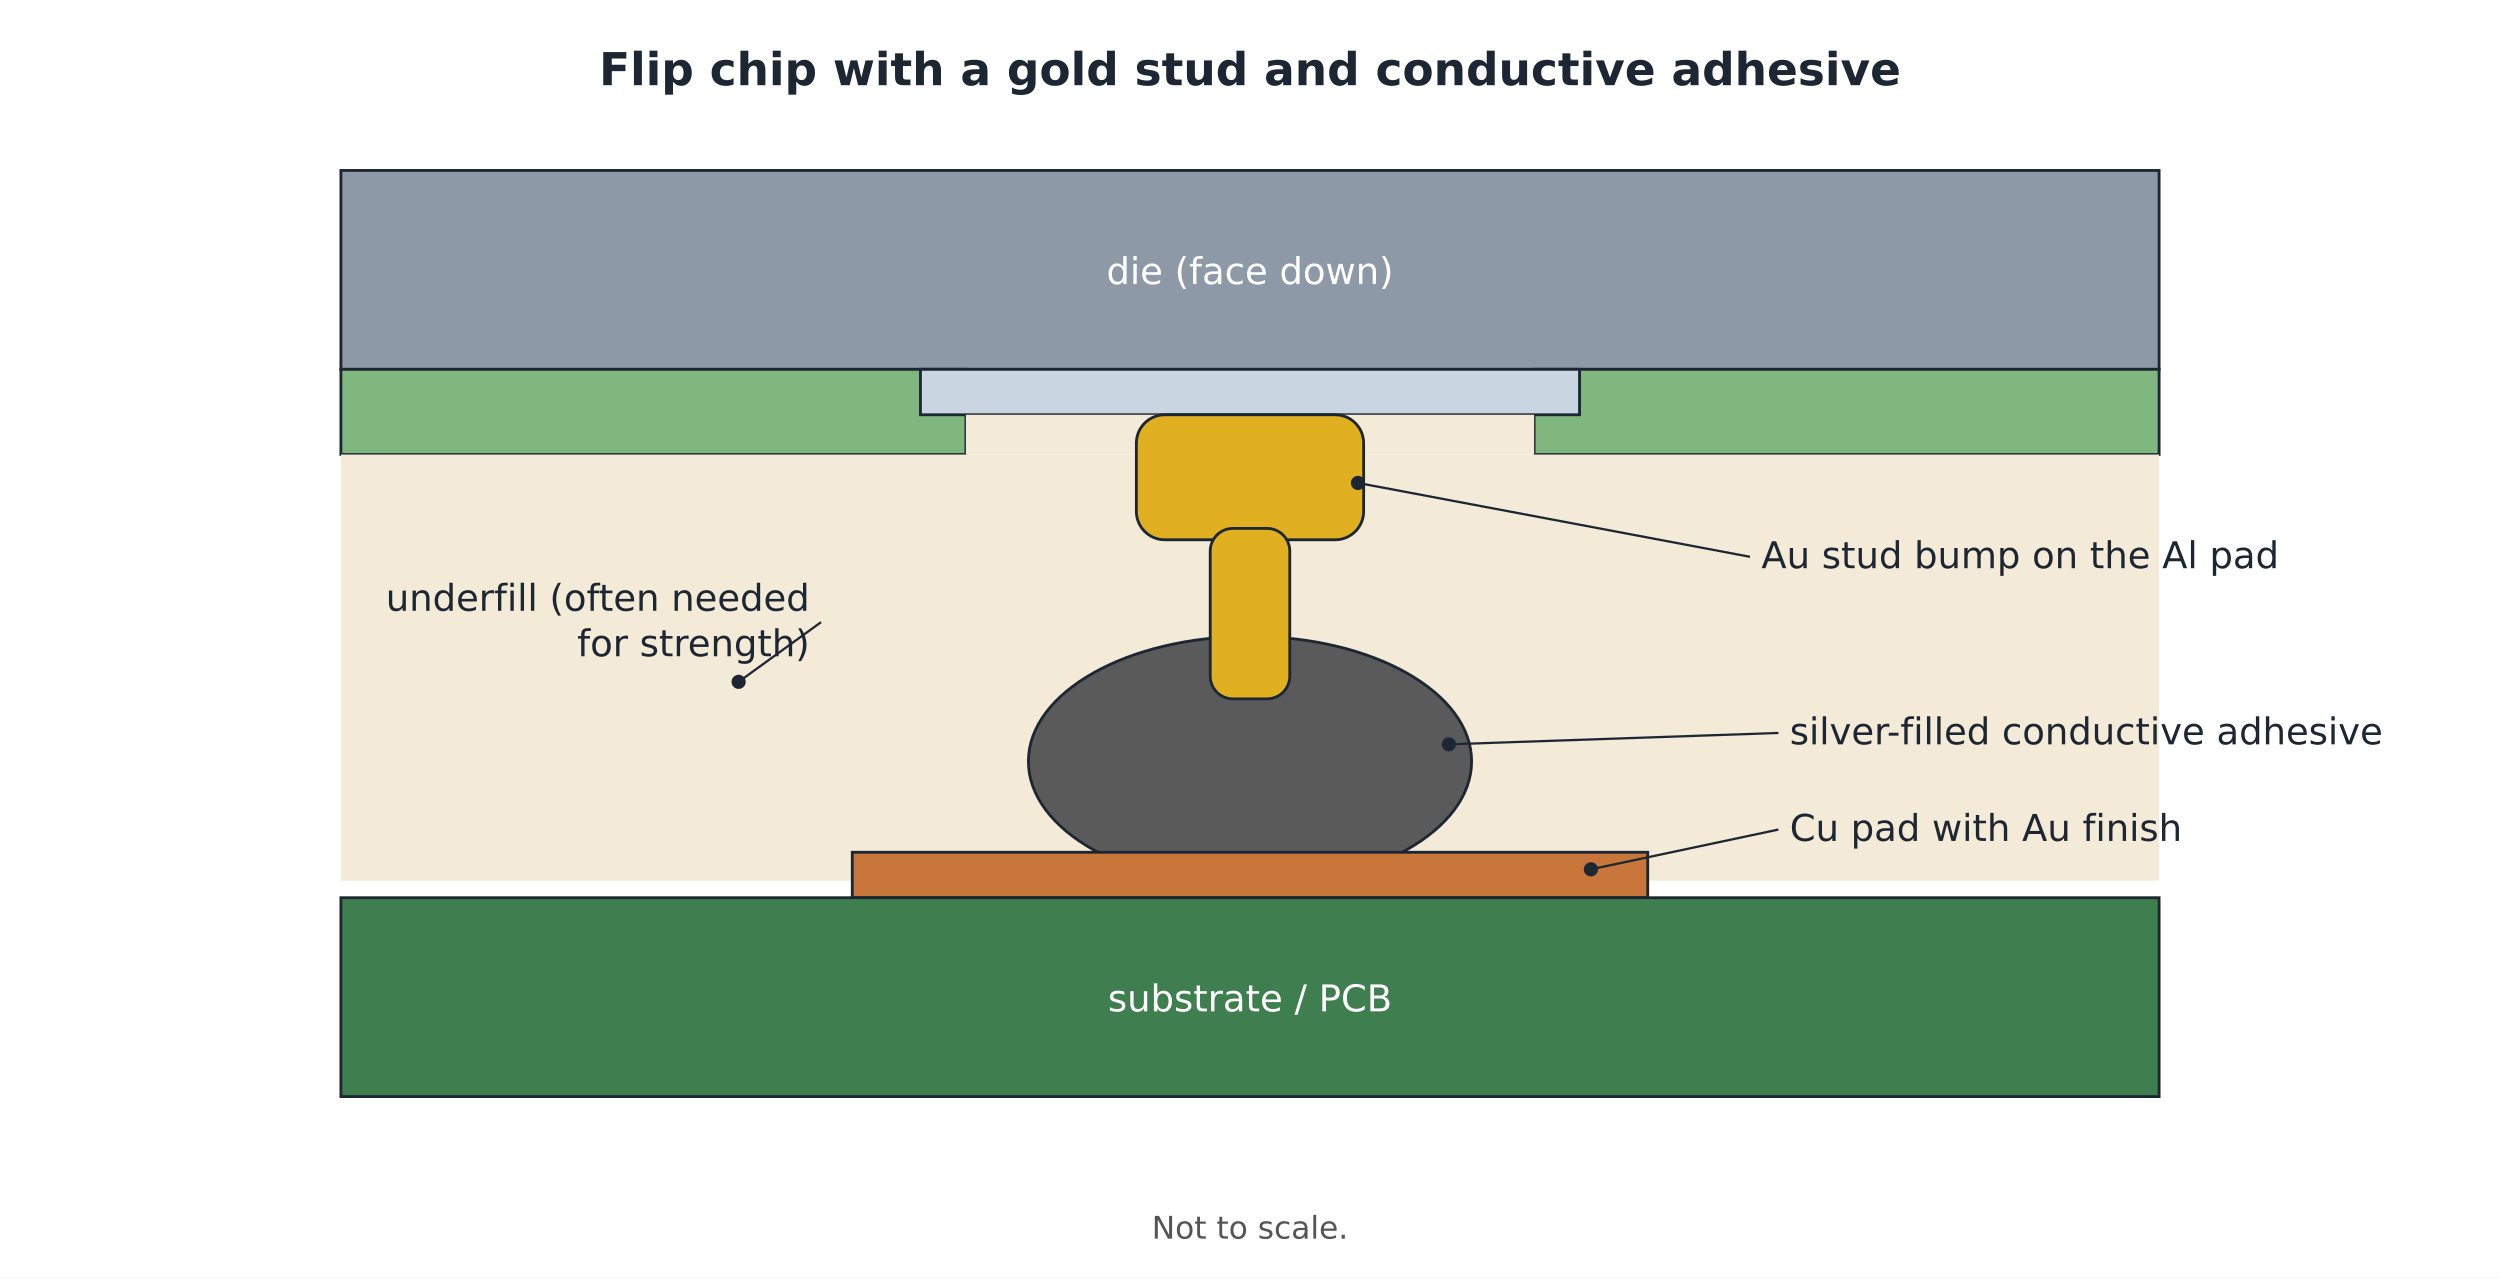
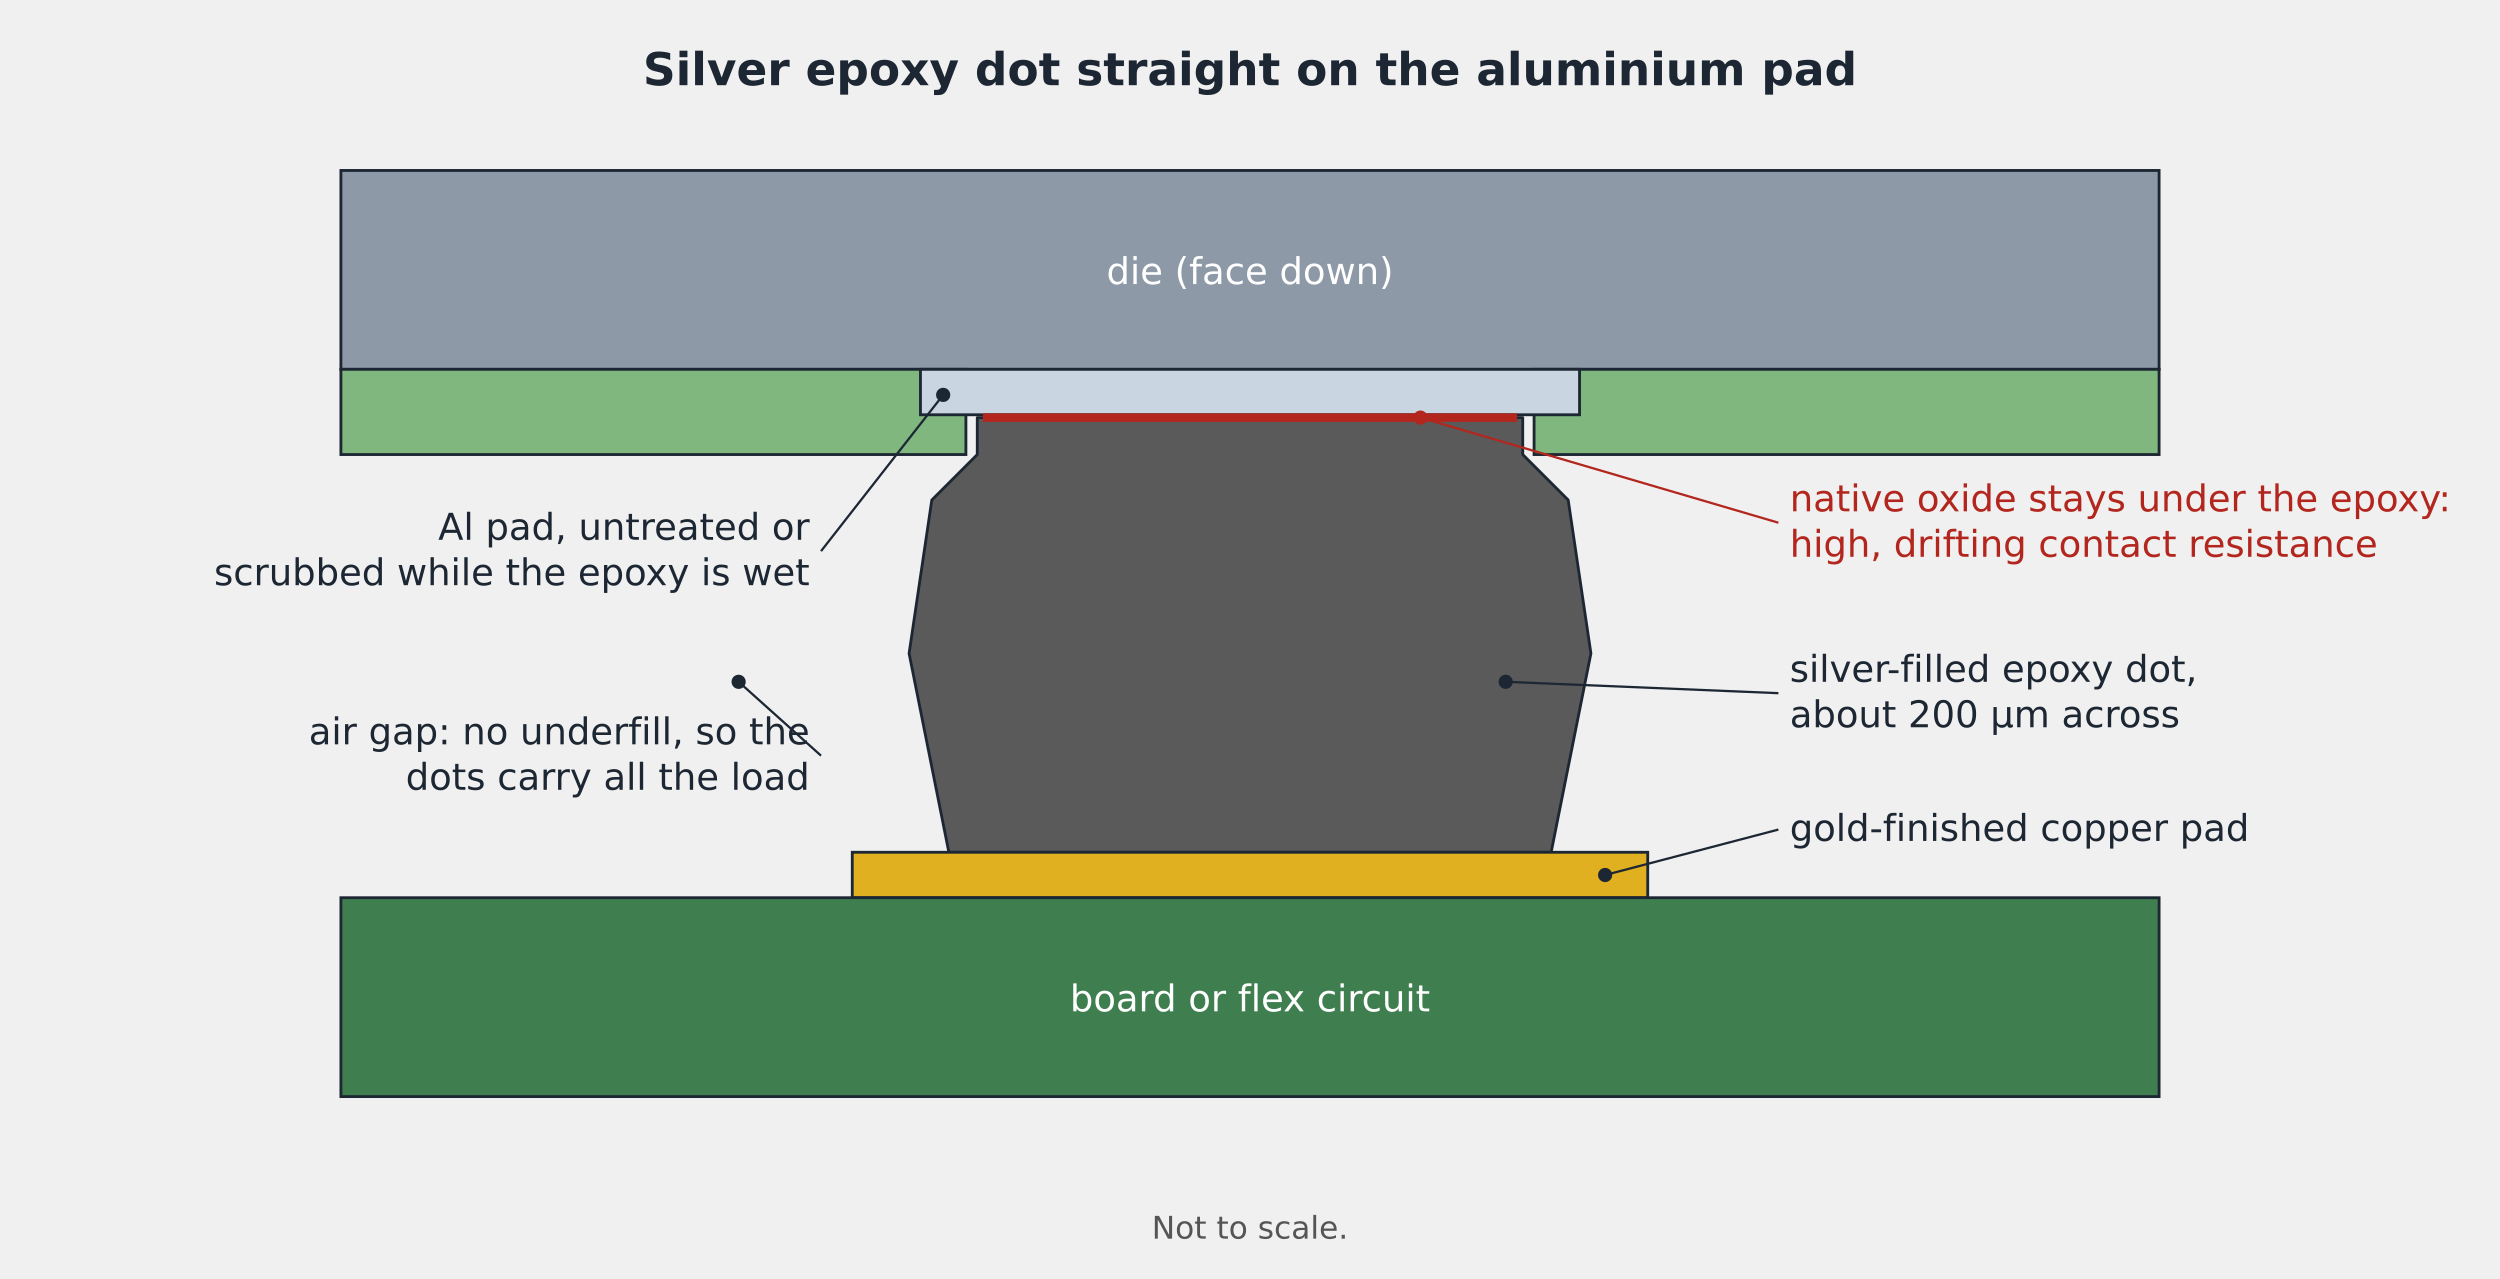
- <svg xmlns="http://www.w3.org/2000/svg" viewBox="0 0 880 450" width="880" height="450" role="img" aria-label="Stud bump with conductive adhesive flip chip joint">
+ <svg xmlns="http://www.w3.org/2000/svg" viewBox="0 0 880 450" width="880" height="450" role="img" aria-label="Silver epoxy dot joining a bare aluminium pad to a board pad">
  <defs>
    <marker id="arr" viewBox="0 0 10 10" refX="9" refY="5" markerWidth="7" markerHeight="7" orient="auto-start-reverse">
      <path d="M0,0 L10,5 L0,10 z" fill="#1d2733" />
    </marker>
  </defs>
-   <rect width="880" height="450" fill="#ffffff" />
  <g transform="translate(60,0)">
-     <text x="380" y="30" font-size="16" text-anchor="middle" fill="#1d2733" font-weight="bold" font-family="DejaVu Sans, Arial, Helvetica, sans-serif">Flip chip with a gold stud and conductive adhesive</text>
+     <text x="380" y="30" font-size="16" text-anchor="middle" fill="#1d2733" font-weight="bold" font-family="DejaVu Sans, Arial, Helvetica, sans-serif">Silver epoxy dot straight on the aluminium pad</text>
    <rect x="60" y="60" width="640" height="70" rx="0" fill="#8d99a6" stroke="#1d2733" stroke-width="1" />
    <text x="380" y="100" font-size="13" text-anchor="middle" fill="#ffffff" font-weight="normal" font-family="DejaVu Sans, Arial, Helvetica, sans-serif">die (face down)</text>
    <rect x="60" y="130" width="220" height="30" rx="0" fill="#7fb77e" stroke="#1d2733" stroke-width="1" />
    <rect x="480" y="130" width="220" height="30" rx="0" fill="#7fb77e" stroke="#1d2733" stroke-width="1" />
    <rect x="264" y="130" width="232" height="16" rx="0" fill="#c9d6e2" stroke="#1d2733" stroke-width="1" />
-     <rect x="60" y="160" width="640" height="150" rx="0" fill="#f3ead7" stroke="none" stroke-width="1" />
-     <rect x="280" y="146" width="200" height="14" rx="0" fill="#f3ead7" stroke="none" stroke-width="1" />
-     <ellipse cx="380" cy="268" rx="78" ry="44" fill="#5a5a5a" stroke="#1d2733" />
-     <rect x="340" y="146" width="80" height="44" rx="10" fill="#e0b020" stroke="#1d2733" stroke-width="1" />
-     <rect x="366" y="186" width="28" height="60" rx="8" fill="#e0b020" stroke="#1d2733" stroke-width="1" />
-     <rect x="240" y="300" width="280" height="16" rx="0" fill="#c8763a" stroke="#1d2733" stroke-width="1" />
+     <polygon points="284.0,147.0 476.0,147.0 476.0,160.0 492.0,176.0 500.0,230.0 486.0,300.0 274.0,300.0 260.0,230.0 268.0,176.0 284.0,160.0" fill="#5a5a5a" stroke="#1d2733" stroke-width="1" stroke-linejoin="round" />
+     <line x1="286" y1="147" x2="474" y2="147" stroke="#b3261e" stroke-width="3" />
+     <rect x="240" y="300" width="280" height="16" rx="0" fill="#e0b020" stroke="#1d2733" stroke-width="1" />
    <rect x="60" y="316" width="640" height="70" rx="0" fill="#3f7f4f" stroke="#1d2733" stroke-width="1" />
-     <text x="380" y="356" font-size="13" text-anchor="middle" fill="#ffffff" font-weight="normal" font-family="DejaVu Sans, Arial, Helvetica, sans-serif">substrate / PCB</text>
-     <line x1="556" y1="196" x2="418" y2="170" stroke="#1d2733" stroke-width="0.8" />
-     <circle cx="418" cy="170" r="2" fill="#1d2733" stroke="#1d2733" stroke-width="1" />
-     <text x="560" y="200" font-size="13" text-anchor="start" fill="#1d2733" font-weight="normal" font-family="DejaVu Sans, Arial, Helvetica, sans-serif">Au stud bump on the Al pad</text>
-     <line x1="566" y1="258" x2="450" y2="262" stroke="#1d2733" stroke-width="0.8" />
-     <circle cx="450" cy="262" r="2" fill="#1d2733" stroke="#1d2733" stroke-width="1" />
-     <text x="570" y="262" font-size="13" text-anchor="start" fill="#1d2733" font-weight="normal" font-family="DejaVu Sans, Arial, Helvetica, sans-serif">silver-filled conductive adhesive</text>
-     <line x1="566" y1="292" x2="500" y2="306" stroke="#1d2733" stroke-width="0.8" />
-     <circle cx="500" cy="306" r="2" fill="#1d2733" stroke="#1d2733" stroke-width="1" />
-     <text x="570" y="296" font-size="13" text-anchor="start" fill="#1d2733" font-weight="normal" font-family="DejaVu Sans, Arial, Helvetica, sans-serif">Cu pad with Au finish</text>
-     <line x1="229" y1="219" x2="200" y2="240" stroke="#1d2733" stroke-width="0.8" />
+     <text x="380" y="356" font-size="13" text-anchor="middle" fill="#ffffff" font-weight="normal" font-family="DejaVu Sans, Arial, Helvetica, sans-serif">board or flex circuit</text>
+     <line x1="566" y1="184" x2="440" y2="147" stroke="#b3261e" stroke-width="0.8" />
+     <circle cx="440" cy="147" r="2" fill="#b3261e" stroke="#b3261e" stroke-width="1" />
+     <text x="570" y="180" font-size="13" text-anchor="start" fill="#b3261e" font-weight="normal" font-family="DejaVu Sans, Arial, Helvetica, sans-serif">native oxide stays under the epoxy:</text>
+     <text x="570" y="196" font-size="13" text-anchor="start" fill="#b3261e" font-weight="normal" font-family="DejaVu Sans, Arial, Helvetica, sans-serif">high, drifting contact resistance</text>
+     <line x1="566" y1="244" x2="470" y2="240" stroke="#1d2733" stroke-width="0.8" />
+     <circle cx="470" cy="240" r="2" fill="#1d2733" stroke="#1d2733" stroke-width="1" />
+     <text x="570" y="240" font-size="13" text-anchor="start" fill="#1d2733" font-weight="normal" font-family="DejaVu Sans, Arial, Helvetica, sans-serif">silver-filled epoxy dot,</text>
+     <text x="570" y="256" font-size="13" text-anchor="start" fill="#1d2733" font-weight="normal" font-family="DejaVu Sans, Arial, Helvetica, sans-serif">about 200 µm across</text>
+     <line x1="566" y1="292" x2="505" y2="308" stroke="#1d2733" stroke-width="0.8" />
+     <circle cx="505" cy="308" r="2" fill="#1d2733" stroke="#1d2733" stroke-width="1" />
+     <text x="570" y="296" font-size="13" text-anchor="start" fill="#1d2733" font-weight="normal" font-family="DejaVu Sans, Arial, Helvetica, sans-serif">gold-finished copper pad</text>
+     <line x1="229" y1="194" x2="272" y2="139" stroke="#1d2733" stroke-width="0.8" />
+     <circle cx="272" cy="139" r="2" fill="#1d2733" stroke="#1d2733" stroke-width="1" />
+     <text x="225" y="190" font-size="13" text-anchor="end" fill="#1d2733" font-weight="normal" font-family="DejaVu Sans, Arial, Helvetica, sans-serif">Al pad, untreated or</text>
+     <text x="225" y="206" font-size="13" text-anchor="end" fill="#1d2733" font-weight="normal" font-family="DejaVu Sans, Arial, Helvetica, sans-serif">scrubbed while the epoxy is wet</text>
+     <line x1="229" y1="266" x2="200" y2="240" stroke="#1d2733" stroke-width="0.8" />
    <circle cx="200" cy="240" r="2" fill="#1d2733" stroke="#1d2733" stroke-width="1" />
-     <text x="225" y="215" font-size="13" text-anchor="end" fill="#1d2733" font-weight="normal" font-family="DejaVu Sans, Arial, Helvetica, sans-serif">underfill (often needed</text>
-     <text x="225" y="231" font-size="13" text-anchor="end" fill="#1d2733" font-weight="normal" font-family="DejaVu Sans, Arial, Helvetica, sans-serif">for strength)</text>
+     <text x="225" y="262" font-size="13" text-anchor="end" fill="#1d2733" font-weight="normal" font-family="DejaVu Sans, Arial, Helvetica, sans-serif">air gap: no underfill, so the</text>
+     <text x="225" y="278" font-size="13" text-anchor="end" fill="#1d2733" font-weight="normal" font-family="DejaVu Sans, Arial, Helvetica, sans-serif">dots carry all the load</text>
    <text x="380" y="436" font-size="11" text-anchor="middle" fill="#555555" font-weight="normal" font-family="DejaVu Sans, Arial, Helvetica, sans-serif">Not to scale.</text>
  </g>
</svg>
